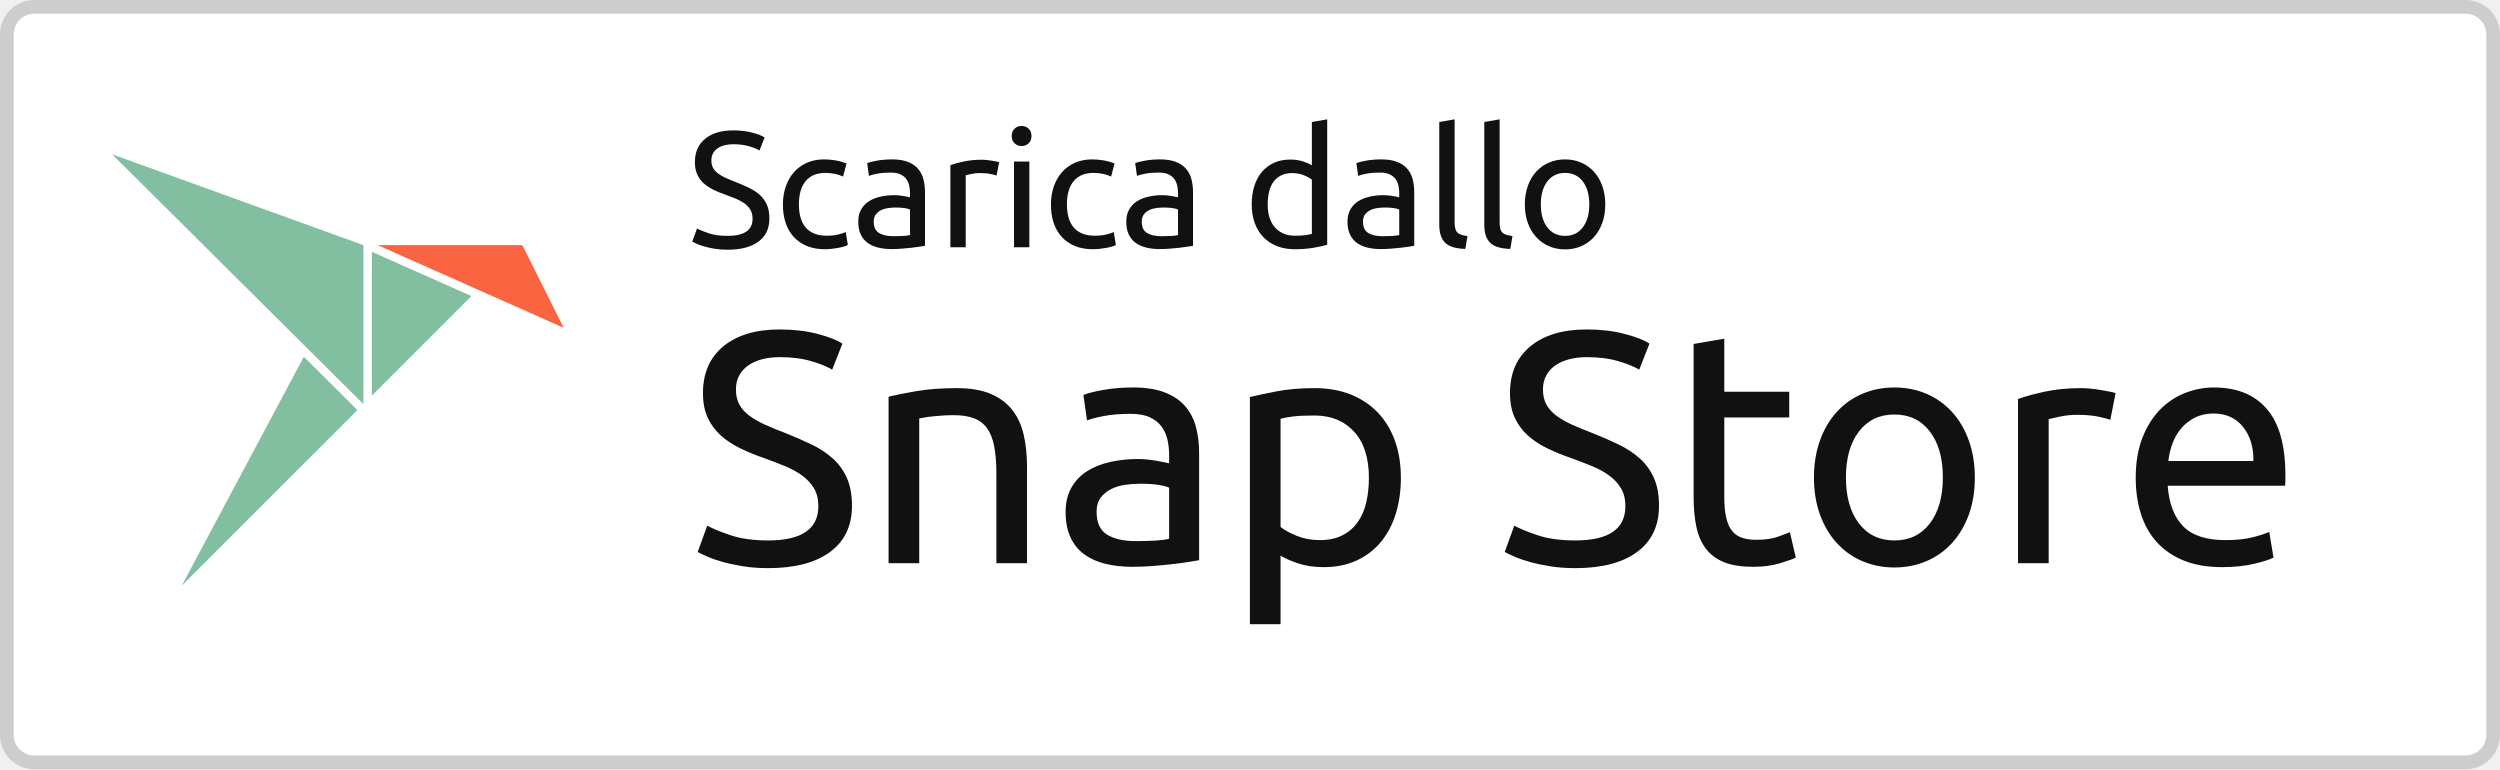
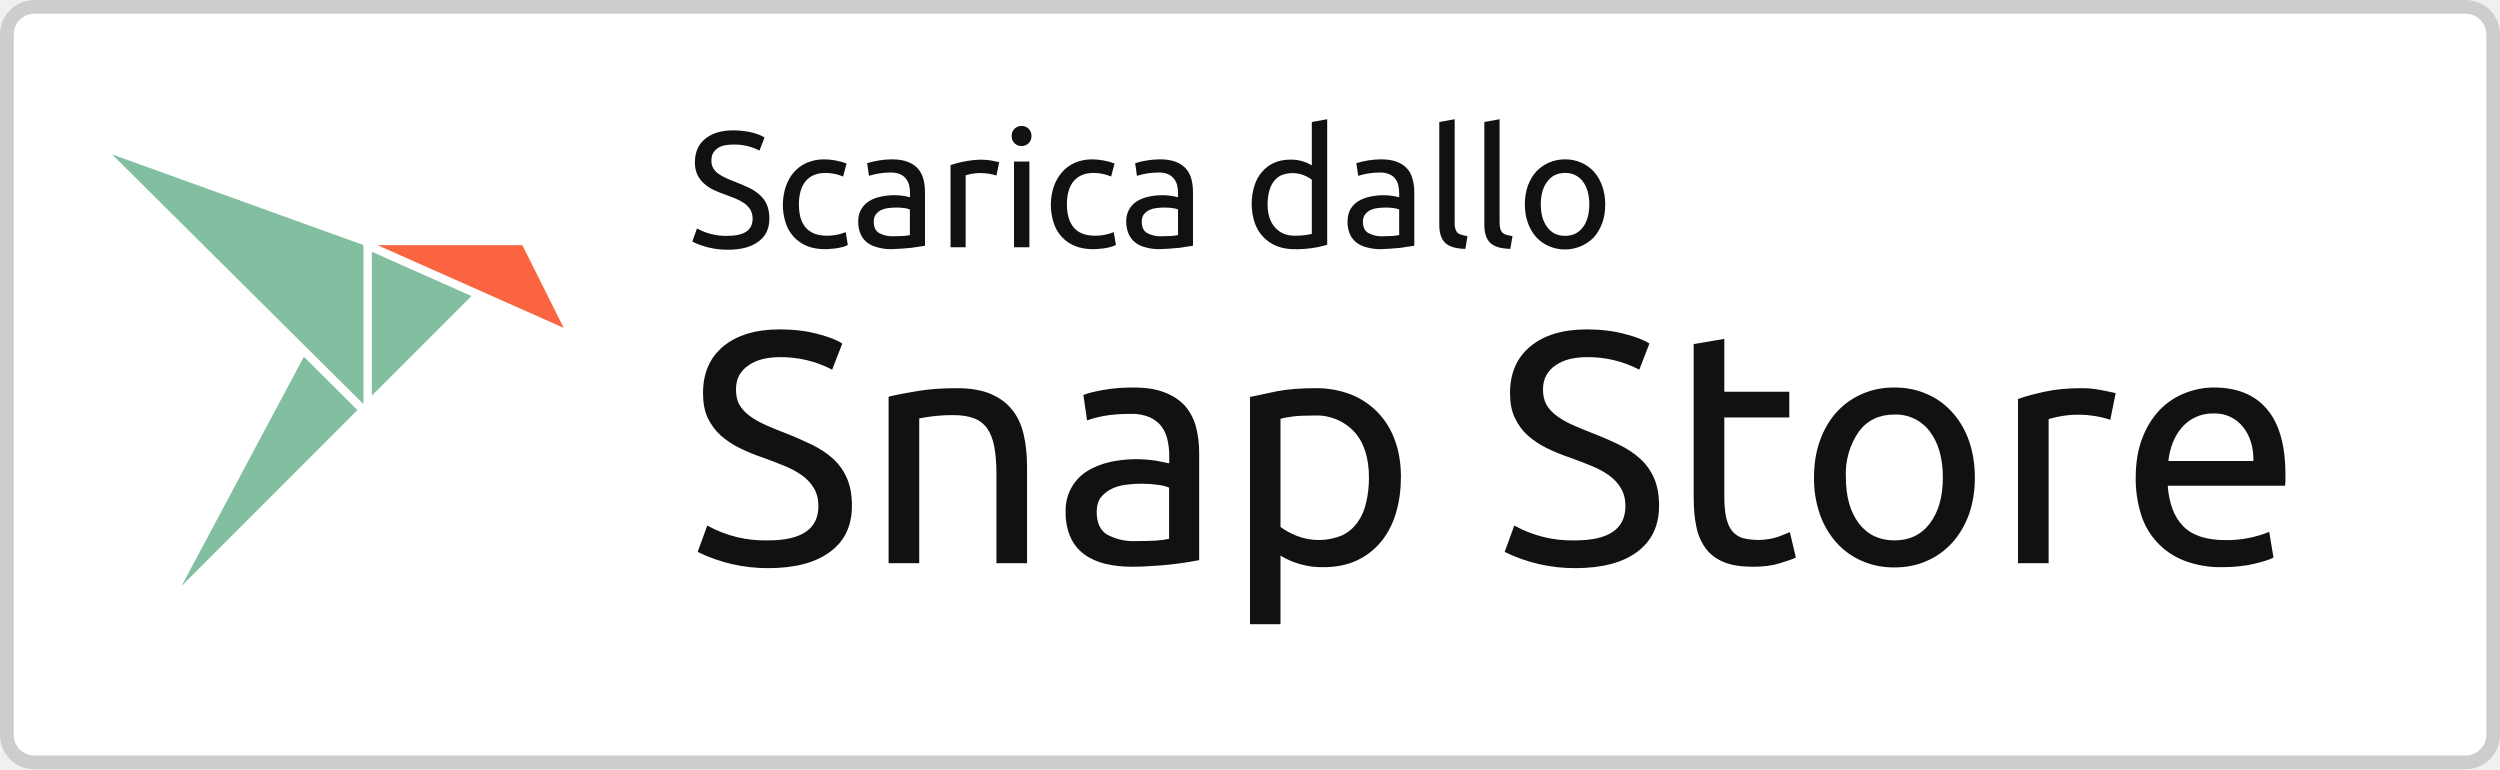
- <svg xmlns="http://www.w3.org/2000/svg" width="182px" height="56px" viewBox="0 0 182 56" version="1.1">
-   <g id="[IT]-snap-store-white-uneditable" stroke="none" stroke-width="1" fill="none" fill-rule="evenodd">
-     <rect id="Rectangle-path" stroke="#CDCDCD" fill="#FFFFFF" x="0.5" y="0.5" width="181" height="55" rx="2" />
-     <path d="M27.07,28.802 L27.07,18.331 L34.319,21.553 L27.07,28.802 Z M13.23,42.641 L22.119,25.974 L26.02,29.852 L13.23,42.641 Z M8.161,11.233 L26.455,17.846 L26.455,29.417 L8.161,11.233 Z" id="body" fill="#82BEA0" fill-rule="nonzero" />
-     <polygon id="head" fill="#FA6441" fill-rule="nonzero" points="38.026 17.845 27.49 17.845 41.036 23.866" />
-     <path d="M52.964,17.172 C54.18,17.172 54.788,16.756 54.788,15.924 C54.788,15.668 54.734,15.45 54.626,15.27 C54.518,15.09 54.372,14.934 54.188,14.802 C54.004,14.67 53.794,14.556 53.558,14.46 C53.322,14.364 53.072,14.268 52.808,14.172 C52.504,14.068 52.216,13.95 51.944,13.818 C51.672,13.686 51.436,13.53 51.236,13.35 C51.036,13.17 50.878,12.956 50.762,12.708 C50.646,12.46 50.588,12.16 50.588,11.808 C50.588,11.08 50.836,10.512 51.332,10.104 C51.828,9.696 52.512,9.492 53.384,9.492 C53.888,9.492 54.346,9.546 54.758,9.654 C55.17,9.762 55.472,9.88 55.664,10.008 L55.292,10.956 C55.124,10.852 54.874,10.75 54.542,10.65 C54.21,10.55 53.824,10.5 53.384,10.5 C53.16,10.5 52.952,10.524 52.76,10.572 C52.568,10.62 52.4,10.692 52.256,10.788 C52.112,10.884 51.998,11.006 51.914,11.154 C51.83,11.302 51.788,11.476 51.788,11.676 C51.788,11.9 51.832,12.088 51.92,12.24 C52.008,12.392 52.132,12.526 52.292,12.642 C52.452,12.758 52.638,12.864 52.85,12.96 C53.062,13.056 53.296,13.152 53.552,13.248 C53.912,13.392 54.242,13.536 54.542,13.68 C54.842,13.824 55.102,13.996 55.322,14.196 C55.542,14.396 55.712,14.634 55.832,14.91 C55.952,15.186 56.012,15.52 56.012,15.912 C56.012,16.64 55.746,17.2 55.214,17.592 C54.682,17.984 53.932,18.18 52.964,18.18 C52.636,18.18 52.334,18.158 52.058,18.114 C51.782,18.07 51.536,18.018 51.32,17.958 C51.104,17.898 50.918,17.834 50.762,17.766 C50.606,17.698 50.484,17.64 50.396,17.592 L50.744,16.632 C50.928,16.736 51.208,16.852 51.584,16.98 C51.96,17.108 52.42,17.172 52.964,17.172 Z M60.056,18.144 C59.552,18.144 59.11,18.064 58.73,17.904 C58.35,17.744 58.03,17.52 57.77,17.232 C57.51,16.944 57.316,16.602 57.188,16.206 C57.06,15.81 56.996,15.372 56.996,14.892 C56.996,14.412 57.066,13.972 57.206,13.572 C57.346,13.172 57.544,12.826 57.8,12.534 C58.056,12.242 58.37,12.014 58.742,11.85 C59.114,11.686 59.528,11.604 59.984,11.604 C60.264,11.604 60.544,11.628 60.824,11.676 C61.104,11.724 61.372,11.8 61.628,11.904 L61.376,12.852 C61.208,12.772 61.014,12.708 60.794,12.66 C60.574,12.612 60.34,12.588 60.092,12.588 C59.468,12.588 58.99,12.784 58.658,13.176 C58.326,13.568 58.16,14.14 58.16,14.892 C58.16,15.228 58.198,15.536 58.274,15.816 C58.35,16.096 58.47,16.336 58.634,16.536 C58.798,16.736 59.008,16.89 59.264,16.998 C59.52,17.106 59.832,17.16 60.2,17.16 C60.496,17.16 60.764,17.132 61.004,17.076 C61.244,17.02 61.432,16.96 61.568,16.896 L61.724,17.832 C61.66,17.872 61.568,17.91 61.448,17.946 C61.328,17.982 61.192,18.014 61.04,18.042 C60.888,18.07 60.726,18.094 60.554,18.114 C60.382,18.134 60.216,18.144 60.056,18.144 Z M65.036,17.196 C65.3,17.196 65.534,17.19 65.738,17.178 C65.942,17.166 66.112,17.144 66.248,17.112 L66.248,15.252 C66.168,15.212 66.038,15.178 65.858,15.15 C65.678,15.122 65.46,15.108 65.204,15.108 C65.036,15.108 64.858,15.12 64.67,15.144 C64.482,15.168 64.31,15.218 64.154,15.294 C63.998,15.37 63.868,15.474 63.764,15.606 C63.66,15.738 63.608,15.912 63.608,16.128 C63.608,16.528 63.736,16.806 63.992,16.962 C64.248,17.118 64.596,17.196 65.036,17.196 Z M64.94,11.604 C65.388,11.604 65.766,11.662 66.074,11.778 C66.382,11.894 66.63,12.058 66.818,12.27 C67.006,12.482 67.14,12.734 67.22,13.026 C67.3,13.318 67.34,13.64 67.34,13.992 L67.34,17.892 C67.244,17.908 67.11,17.93 66.938,17.958 C66.766,17.986 66.572,18.012 66.356,18.036 C66.14,18.06 65.906,18.082 65.654,18.102 C65.402,18.122 65.152,18.132 64.904,18.132 C64.552,18.132 64.228,18.096 63.932,18.024 C63.636,17.952 63.38,17.838 63.164,17.682 C62.948,17.526 62.78,17.32 62.66,17.064 C62.54,16.808 62.48,16.5 62.48,16.14 C62.48,15.796 62.55,15.5 62.69,15.252 C62.83,15.004 63.02,14.804 63.26,14.652 C63.5,14.5 63.78,14.388 64.1,14.316 C64.42,14.244 64.756,14.208 65.108,14.208 C65.22,14.208 65.336,14.214 65.456,14.226 C65.576,14.238 65.69,14.254 65.798,14.274 C65.906,14.294 66,14.312 66.08,14.328 C66.16,14.344 66.216,14.356 66.248,14.364 L66.248,14.052 C66.248,13.868 66.228,13.686 66.188,13.506 C66.148,13.326 66.076,13.166 65.972,13.026 C65.868,12.886 65.726,12.774 65.546,12.69 C65.366,12.606 65.132,12.564 64.844,12.564 C64.476,12.564 64.154,12.59 63.878,12.642 C63.602,12.694 63.396,12.748 63.26,12.804 L63.128,11.88 C63.272,11.816 63.512,11.754 63.848,11.694 C64.184,11.634 64.548,11.604 64.94,11.604 Z M71.492,11.628 C71.588,11.628 71.698,11.634 71.822,11.646 C71.946,11.658 72.068,11.674 72.188,11.694 C72.308,11.714 72.418,11.734 72.518,11.754 C72.618,11.774 72.692,11.792 72.74,11.808 L72.548,12.78 C72.46,12.748 72.314,12.71 72.11,12.666 C71.906,12.622 71.644,12.6 71.324,12.6 C71.116,12.6 70.91,12.622 70.706,12.666 C70.502,12.71 70.368,12.74 70.304,12.756 L70.304,18 L69.188,18 L69.188,12.024 C69.452,11.928 69.78,11.838 70.172,11.754 C70.564,11.67 71.004,11.628 71.492,11.628 Z M74.936,18 L73.82,18 L73.82,11.76 L74.936,11.76 L74.936,18 Z M74.372,10.632 C74.172,10.632 74.002,10.566 73.862,10.434 C73.722,10.302 73.652,10.124 73.652,9.9 C73.652,9.676 73.722,9.498 73.862,9.366 C74.002,9.234 74.172,9.168 74.372,9.168 C74.572,9.168 74.742,9.234 74.882,9.366 C75.022,9.498 75.092,9.676 75.092,9.9 C75.092,10.124 75.022,10.302 74.882,10.434 C74.742,10.566 74.572,10.632 74.372,10.632 Z M79.568,18.144 C79.064,18.144 78.622,18.064 78.242,17.904 C77.862,17.744 77.542,17.52 77.282,17.232 C77.022,16.944 76.828,16.602 76.7,16.206 C76.572,15.81 76.508,15.372 76.508,14.892 C76.508,14.412 76.578,13.972 76.718,13.572 C76.858,13.172 77.056,12.826 77.312,12.534 C77.568,12.242 77.882,12.014 78.254,11.85 C78.626,11.686 79.04,11.604 79.496,11.604 C79.776,11.604 80.056,11.628 80.336,11.676 C80.616,11.724 80.884,11.8 81.14,11.904 L80.888,12.852 C80.72,12.772 80.526,12.708 80.306,12.66 C80.086,12.612 79.852,12.588 79.604,12.588 C78.98,12.588 78.502,12.784 78.17,13.176 C77.838,13.568 77.672,14.14 77.672,14.892 C77.672,15.228 77.71,15.536 77.786,15.816 C77.862,16.096 77.982,16.336 78.146,16.536 C78.31,16.736 78.52,16.89 78.776,16.998 C79.032,17.106 79.344,17.16 79.712,17.16 C80.008,17.16 80.276,17.132 80.516,17.076 C80.756,17.02 80.944,16.96 81.08,16.896 L81.236,17.832 C81.172,17.872 81.08,17.91 80.96,17.946 C80.84,17.982 80.704,18.014 80.552,18.042 C80.4,18.07 80.238,18.094 80.066,18.114 C79.894,18.134 79.728,18.144 79.568,18.144 Z M84.548,17.196 C84.812,17.196 85.046,17.19 85.25,17.178 C85.454,17.166 85.624,17.144 85.76,17.112 L85.76,15.252 C85.68,15.212 85.55,15.178 85.37,15.15 C85.19,15.122 84.972,15.108 84.716,15.108 C84.548,15.108 84.37,15.12 84.182,15.144 C83.994,15.168 83.822,15.218 83.666,15.294 C83.51,15.37 83.38,15.474 83.276,15.606 C83.172,15.738 83.12,15.912 83.12,16.128 C83.12,16.528 83.248,16.806 83.504,16.962 C83.76,17.118 84.108,17.196 84.548,17.196 Z M84.452,11.604 C84.9,11.604 85.278,11.662 85.586,11.778 C85.894,11.894 86.142,12.058 86.33,12.27 C86.518,12.482 86.652,12.734 86.732,13.026 C86.812,13.318 86.852,13.64 86.852,13.992 L86.852,17.892 C86.756,17.908 86.622,17.93 86.45,17.958 C86.278,17.986 86.084,18.012 85.868,18.036 C85.652,18.06 85.418,18.082 85.166,18.102 C84.914,18.122 84.664,18.132 84.416,18.132 C84.064,18.132 83.74,18.096 83.444,18.024 C83.148,17.952 82.892,17.838 82.676,17.682 C82.46,17.526 82.292,17.32 82.172,17.064 C82.052,16.808 81.992,16.5 81.992,16.14 C81.992,15.796 82.062,15.5 82.202,15.252 C82.342,15.004 82.532,14.804 82.772,14.652 C83.012,14.5 83.292,14.388 83.612,14.316 C83.932,14.244 84.268,14.208 84.62,14.208 C84.732,14.208 84.848,14.214 84.968,14.226 C85.088,14.238 85.202,14.254 85.31,14.274 C85.418,14.294 85.512,14.312 85.592,14.328 C85.672,14.344 85.728,14.356 85.76,14.364 L85.76,14.052 C85.76,13.868 85.74,13.686 85.7,13.506 C85.66,13.326 85.588,13.166 85.484,13.026 C85.38,12.886 85.238,12.774 85.058,12.69 C84.878,12.606 84.644,12.564 84.356,12.564 C83.988,12.564 83.666,12.59 83.39,12.642 C83.114,12.694 82.908,12.748 82.772,12.804 L82.64,11.88 C82.784,11.816 83.024,11.754 83.36,11.694 C83.696,11.634 84.06,11.604 84.452,11.604 Z M95.504,13.08 C95.368,12.968 95.172,12.86 94.916,12.756 C94.66,12.652 94.38,12.6 94.076,12.6 C93.756,12.6 93.482,12.658 93.254,12.774 C93.026,12.89 92.84,13.05 92.696,13.254 C92.552,13.458 92.448,13.7 92.384,13.98 C92.32,14.26 92.288,14.56 92.288,14.88 C92.288,15.608 92.468,16.17 92.828,16.566 C93.188,16.962 93.668,17.16 94.268,17.16 C94.572,17.16 94.826,17.146 95.03,17.118 C95.234,17.09 95.392,17.06 95.504,17.028 L95.504,13.08 Z M95.504,8.88 L96.62,8.688 L96.62,17.82 C96.364,17.892 96.036,17.964 95.636,18.036 C95.236,18.108 94.776,18.144 94.256,18.144 C93.776,18.144 93.344,18.068 92.96,17.916 C92.576,17.764 92.248,17.548 91.976,17.268 C91.704,16.988 91.494,16.646 91.346,16.242 C91.198,15.838 91.124,15.384 91.124,14.88 C91.124,14.4 91.186,13.96 91.31,13.56 C91.434,13.16 91.616,12.816 91.856,12.528 C92.096,12.24 92.39,12.016 92.738,11.856 C93.086,11.696 93.484,11.616 93.932,11.616 C94.292,11.616 94.61,11.664 94.886,11.76 C95.162,11.856 95.368,11.948 95.504,12.036 L95.504,8.88 Z M100.652,17.196 C100.916,17.196 101.15,17.19 101.354,17.178 C101.558,17.166 101.728,17.144 101.864,17.112 L101.864,15.252 C101.784,15.212 101.654,15.178 101.474,15.15 C101.294,15.122 101.076,15.108 100.82,15.108 C100.652,15.108 100.474,15.12 100.286,15.144 C100.098,15.168 99.926,15.218 99.77,15.294 C99.614,15.37 99.484,15.474 99.38,15.606 C99.276,15.738 99.224,15.912 99.224,16.128 C99.224,16.528 99.352,16.806 99.608,16.962 C99.864,17.118 100.212,17.196 100.652,17.196 Z M100.556,11.604 C101.004,11.604 101.382,11.662 101.69,11.778 C101.998,11.894 102.246,12.058 102.434,12.27 C102.622,12.482 102.756,12.734 102.836,13.026 C102.916,13.318 102.956,13.64 102.956,13.992 L102.956,17.892 C102.86,17.908 102.726,17.93 102.554,17.958 C102.382,17.986 102.188,18.012 101.972,18.036 C101.756,18.06 101.522,18.082 101.27,18.102 C101.018,18.122 100.768,18.132 100.52,18.132 C100.168,18.132 99.844,18.096 99.548,18.024 C99.252,17.952 98.996,17.838 98.78,17.682 C98.564,17.526 98.396,17.32 98.276,17.064 C98.156,16.808 98.096,16.5 98.096,16.14 C98.096,15.796 98.166,15.5 98.306,15.252 C98.446,15.004 98.636,14.804 98.876,14.652 C99.116,14.5 99.396,14.388 99.716,14.316 C100.036,14.244 100.372,14.208 100.724,14.208 C100.836,14.208 100.952,14.214 101.072,14.226 C101.192,14.238 101.306,14.254 101.414,14.274 C101.522,14.294 101.616,14.312 101.696,14.328 C101.776,14.344 101.832,14.356 101.864,14.364 L101.864,14.052 C101.864,13.868 101.844,13.686 101.804,13.506 C101.764,13.326 101.692,13.166 101.588,13.026 C101.484,12.886 101.342,12.774 101.162,12.69 C100.982,12.606 100.748,12.564 100.46,12.564 C100.092,12.564 99.77,12.59 99.494,12.642 C99.218,12.694 99.012,12.748 98.876,12.804 L98.744,11.88 C98.888,11.816 99.128,11.754 99.464,11.694 C99.8,11.634 100.164,11.604 100.556,11.604 Z M106.676,18.12 C105.988,18.104 105.5,17.956 105.212,17.676 C104.924,17.396 104.78,16.96 104.78,16.368 L104.78,8.88 L105.896,8.688 L105.896,16.188 C105.896,16.372 105.912,16.524 105.944,16.644 C105.976,16.764 106.028,16.86 106.1,16.932 C106.172,17.004 106.268,17.058 106.388,17.094 C106.508,17.13 106.656,17.16 106.832,17.184 L106.676,18.12 Z M109.952,18.12 C109.264,18.104 108.776,17.956 108.488,17.676 C108.2,17.396 108.056,16.96 108.056,16.368 L108.056,8.88 L109.172,8.688 L109.172,16.188 C109.172,16.372 109.188,16.524 109.22,16.644 C109.252,16.764 109.304,16.86 109.376,16.932 C109.448,17.004 109.544,17.058 109.664,17.094 C109.784,17.13 109.932,17.16 110.108,17.184 L109.952,18.12 Z M116.864,14.88 C116.864,15.376 116.792,15.824 116.648,16.224 C116.504,16.624 116.302,16.968 116.042,17.256 C115.782,17.544 115.472,17.766 115.112,17.922 C114.752,18.078 114.36,18.156 113.936,18.156 C113.512,18.156 113.12,18.078 112.76,17.922 C112.4,17.766 112.09,17.544 111.83,17.256 C111.57,16.968 111.368,16.624 111.224,16.224 C111.08,15.824 111.008,15.376 111.008,14.88 C111.008,14.392 111.08,13.946 111.224,13.542 C111.368,13.138 111.57,12.792 111.83,12.504 C112.09,12.216 112.4,11.994 112.76,11.838 C113.12,11.682 113.512,11.604 113.936,11.604 C114.36,11.604 114.752,11.682 115.112,11.838 C115.472,11.994 115.782,12.216 116.042,12.504 C116.302,12.792 116.504,13.138 116.648,13.542 C116.792,13.946 116.864,14.392 116.864,14.88 Z M115.7,14.88 C115.7,14.176 115.542,13.618 115.226,13.206 C114.91,12.794 114.48,12.588 113.936,12.588 C113.392,12.588 112.962,12.794 112.646,13.206 C112.33,13.618 112.172,14.176 112.172,14.88 C112.172,15.584 112.33,16.142 112.646,16.554 C112.962,16.966 113.392,17.172 113.936,17.172 C114.48,17.172 114.91,16.966 115.226,16.554 C115.542,16.142 115.7,15.584 115.7,14.88 Z M55.928,39.344 C58.36,39.344 59.576,38.512 59.576,36.848 C59.576,36.336 59.468,35.9 59.252,35.54 C59.036,35.18 58.744,34.868 58.376,34.604 C58.008,34.34 57.588,34.112 57.116,33.92 C56.644,33.728 56.144,33.536 55.616,33.344 C55.008,33.136 54.432,32.9 53.888,32.636 C53.344,32.372 52.872,32.06 52.472,31.7 C52.072,31.34 51.756,30.912 51.524,30.416 C51.292,29.92 51.176,29.32 51.176,28.616 C51.176,27.16 51.672,26.024 52.664,25.208 C53.656,24.392 55.024,23.984 56.768,23.984 C57.776,23.984 58.692,24.092 59.516,24.308 C60.34,24.524 60.944,24.76 61.328,25.016 L60.584,26.912 C60.248,26.704 59.748,26.5 59.084,26.3 C58.42,26.1 57.648,26 56.768,26 C56.32,26 55.904,26.048 55.52,26.144 C55.136,26.24 54.8,26.384 54.512,26.576 C54.224,26.768 53.996,27.012 53.828,27.308 C53.66,27.604 53.576,27.952 53.576,28.352 C53.576,28.8 53.664,29.176 53.84,29.48 C54.016,29.784 54.264,30.052 54.584,30.284 C54.904,30.516 55.276,30.728 55.7,30.92 C56.124,31.112 56.592,31.304 57.104,31.496 C57.824,31.784 58.484,32.072 59.084,32.36 C59.684,32.648 60.204,32.992 60.644,33.392 C61.084,33.792 61.424,34.268 61.664,34.82 C61.904,35.372 62.024,36.04 62.024,36.824 C62.024,38.28 61.492,39.4 60.428,40.184 C59.364,40.968 57.864,41.36 55.928,41.36 C55.272,41.36 54.668,41.316 54.116,41.228 C53.564,41.14 53.072,41.036 52.64,40.916 C52.208,40.796 51.836,40.668 51.524,40.532 C51.212,40.396 50.968,40.28 50.792,40.184 L51.488,38.264 C51.856,38.472 52.416,38.704 53.168,38.96 C53.92,39.216 54.84,39.344 55.928,39.344 Z M64.688,28.88 C65.2,28.752 65.88,28.616 66.728,28.472 C67.576,28.328 68.552,28.256 69.656,28.256 C70.648,28.256 71.472,28.396 72.128,28.676 C72.784,28.956 73.308,29.348 73.7,29.852 C74.092,30.356 74.368,30.96 74.528,31.664 C74.688,32.368 74.768,33.144 74.768,33.992 L74.768,41 L72.536,41 L72.536,34.472 C72.536,33.704 72.484,33.048 72.38,32.504 C72.276,31.96 72.104,31.52 71.864,31.184 C71.624,30.848 71.304,30.604 70.904,30.452 C70.504,30.3 70.008,30.224 69.416,30.224 C69.176,30.224 68.928,30.232 68.672,30.248 C68.416,30.264 68.172,30.284 67.94,30.308 C67.708,30.332 67.5,30.36 67.316,30.392 C67.132,30.424 67,30.448 66.92,30.464 L66.92,41 L64.688,41 L64.688,28.88 Z M82.688,39.392 C83.216,39.392 83.684,39.38 84.092,39.356 C84.5,39.332 84.84,39.288 85.112,39.224 L85.112,35.504 C84.952,35.424 84.692,35.356 84.332,35.3 C83.972,35.244 83.536,35.216 83.024,35.216 C82.688,35.216 82.332,35.24 81.956,35.288 C81.58,35.336 81.236,35.436 80.924,35.588 C80.612,35.74 80.352,35.948 80.144,36.212 C79.936,36.476 79.832,36.824 79.832,37.256 C79.832,38.056 80.088,38.612 80.6,38.924 C81.112,39.236 81.808,39.392 82.688,39.392 Z M82.496,28.208 C83.392,28.208 84.148,28.324 84.764,28.556 C85.38,28.788 85.876,29.116 86.252,29.54 C86.628,29.964 86.896,30.468 87.056,31.052 C87.216,31.636 87.296,32.28 87.296,32.984 L87.296,40.784 C87.104,40.816 86.836,40.86 86.492,40.916 C86.148,40.972 85.76,41.024 85.328,41.072 C84.896,41.12 84.428,41.164 83.924,41.204 C83.42,41.244 82.92,41.264 82.424,41.264 C81.72,41.264 81.072,41.192 80.48,41.048 C79.888,40.904 79.376,40.676 78.944,40.364 C78.512,40.052 78.176,39.64 77.936,39.128 C77.696,38.616 77.576,38 77.576,37.28 C77.576,36.592 77.716,36 77.996,35.504 C78.276,35.008 78.656,34.608 79.136,34.304 C79.616,34 80.176,33.776 80.816,33.632 C81.456,33.488 82.128,33.416 82.832,33.416 C83.056,33.416 83.288,33.428 83.528,33.452 C83.768,33.476 83.996,33.508 84.212,33.548 C84.428,33.588 84.616,33.624 84.776,33.656 C84.936,33.688 85.048,33.712 85.112,33.728 L85.112,33.104 C85.112,32.736 85.072,32.372 84.992,32.012 C84.912,31.652 84.768,31.332 84.56,31.052 C84.352,30.772 84.068,30.548 83.708,30.38 C83.348,30.212 82.88,30.128 82.304,30.128 C81.568,30.128 80.924,30.18 80.372,30.284 C79.82,30.388 79.408,30.496 79.136,30.608 L78.872,28.76 C79.16,28.632 79.64,28.508 80.312,28.388 C80.984,28.268 81.712,28.208 82.496,28.208 Z M99.656,34.784 C99.656,33.328 99.296,32.208 98.576,31.424 C97.856,30.64 96.896,30.248 95.696,30.248 C95.024,30.248 94.5,30.272 94.124,30.32 C93.748,30.368 93.448,30.424 93.224,30.488 L93.224,38.36 C93.496,38.584 93.888,38.8 94.4,39.008 C94.912,39.216 95.472,39.32 96.08,39.32 C96.72,39.32 97.268,39.204 97.724,38.972 C98.18,38.74 98.552,38.42 98.84,38.012 C99.128,37.604 99.336,37.124 99.464,36.572 C99.592,36.02 99.656,35.424 99.656,34.784 Z M101.984,34.784 C101.984,35.728 101.86,36.6 101.612,37.4 C101.364,38.2 101,38.888 100.52,39.464 C100.04,40.04 99.452,40.488 98.756,40.808 C98.06,41.128 97.264,41.288 96.368,41.288 C95.648,41.288 95.012,41.192 94.46,41 C93.908,40.808 93.496,40.624 93.224,40.448 L93.224,45.44 L90.992,45.44 L90.992,28.904 C91.52,28.776 92.18,28.636 92.972,28.484 C93.764,28.332 94.68,28.256 95.72,28.256 C96.68,28.256 97.544,28.408 98.312,28.712 C99.08,29.016 99.736,29.448 100.28,30.008 C100.824,30.568 101.244,31.252 101.54,32.06 C101.836,32.868 101.984,33.776 101.984,34.784 Z M114.68,39.344 C117.112,39.344 118.328,38.512 118.328,36.848 C118.328,36.336 118.22,35.9 118.004,35.54 C117.788,35.18 117.496,34.868 117.128,34.604 C116.76,34.34 116.34,34.112 115.868,33.92 C115.396,33.728 114.896,33.536 114.368,33.344 C113.76,33.136 113.184,32.9 112.64,32.636 C112.096,32.372 111.624,32.06 111.224,31.7 C110.824,31.34 110.508,30.912 110.276,30.416 C110.044,29.92 109.928,29.32 109.928,28.616 C109.928,27.16 110.424,26.024 111.416,25.208 C112.408,24.392 113.776,23.984 115.52,23.984 C116.528,23.984 117.444,24.092 118.268,24.308 C119.092,24.524 119.696,24.76 120.08,25.016 L119.336,26.912 C119,26.704 118.5,26.5 117.836,26.3 C117.172,26.1 116.4,26 115.52,26 C115.072,26 114.656,26.048 114.272,26.144 C113.888,26.24 113.552,26.384 113.264,26.576 C112.976,26.768 112.748,27.012 112.58,27.308 C112.412,27.604 112.328,27.952 112.328,28.352 C112.328,28.8 112.416,29.176 112.592,29.48 C112.768,29.784 113.016,30.052 113.336,30.284 C113.656,30.516 114.028,30.728 114.452,30.92 C114.876,31.112 115.344,31.304 115.856,31.496 C116.576,31.784 117.236,32.072 117.836,32.36 C118.436,32.648 118.956,32.992 119.396,33.392 C119.836,33.792 120.176,34.268 120.416,34.82 C120.656,35.372 120.776,36.04 120.776,36.824 C120.776,38.28 120.244,39.4 119.18,40.184 C118.116,40.968 116.616,41.36 114.68,41.36 C114.024,41.36 113.42,41.316 112.868,41.228 C112.316,41.14 111.824,41.036 111.392,40.916 C110.96,40.796 110.588,40.668 110.276,40.532 C109.964,40.396 109.72,40.28 109.544,40.184 L110.24,38.264 C110.608,38.472 111.168,38.704 111.92,38.96 C112.672,39.216 113.592,39.344 114.68,39.344 Z M125.528,28.52 L130.256,28.52 L130.256,30.392 L125.528,30.392 L125.528,36.152 C125.528,36.776 125.576,37.292 125.672,37.7 C125.768,38.108 125.912,38.428 126.104,38.66 C126.296,38.892 126.536,39.056 126.824,39.152 C127.112,39.248 127.448,39.296 127.832,39.296 C128.504,39.296 129.044,39.22 129.452,39.068 C129.86,38.916 130.144,38.808 130.304,38.744 L130.736,40.592 C130.512,40.704 130.12,40.844 129.56,41.012 C129,41.18 128.36,41.264 127.64,41.264 C126.792,41.264 126.092,41.156 125.54,40.94 C124.988,40.724 124.544,40.4 124.208,39.968 C123.872,39.536 123.636,39.004 123.5,38.372 C123.364,37.74 123.296,37.008 123.296,36.176 L123.296,25.04 L125.528,24.656 L125.528,28.52 Z M143.768,34.76 C143.768,35.752 143.624,36.648 143.336,37.448 C143.048,38.248 142.644,38.936 142.124,39.512 C141.604,40.088 140.984,40.532 140.264,40.844 C139.544,41.156 138.76,41.312 137.912,41.312 C137.064,41.312 136.28,41.156 135.56,40.844 C134.84,40.532 134.22,40.088 133.7,39.512 C133.18,38.936 132.776,38.248 132.488,37.448 C132.2,36.648 132.056,35.752 132.056,34.76 C132.056,33.784 132.2,32.892 132.488,32.084 C132.776,31.276 133.18,30.584 133.7,30.008 C134.22,29.432 134.84,28.988 135.56,28.676 C136.28,28.364 137.064,28.208 137.912,28.208 C138.76,28.208 139.544,28.364 140.264,28.676 C140.984,28.988 141.604,29.432 142.124,30.008 C142.644,30.584 143.048,31.276 143.336,32.084 C143.624,32.892 143.768,33.784 143.768,34.76 Z M141.44,34.76 C141.44,33.352 141.124,32.236 140.492,31.412 C139.86,30.588 139,30.176 137.912,30.176 C136.824,30.176 135.964,30.588 135.332,31.412 C134.7,32.236 134.384,33.352 134.384,34.76 C134.384,36.168 134.7,37.284 135.332,38.108 C135.964,38.932 136.824,39.344 137.912,39.344 C139,39.344 139.86,38.932 140.492,38.108 C141.124,37.284 141.44,36.168 141.44,34.76 Z M151.52,28.256 C151.712,28.256 151.932,28.268 152.18,28.292 C152.428,28.316 152.672,28.348 152.912,28.388 C153.152,28.428 153.372,28.468 153.572,28.508 C153.772,28.548 153.92,28.584 154.016,28.616 L153.632,30.56 C153.456,30.496 153.164,30.42 152.756,30.332 C152.348,30.244 151.824,30.2 151.184,30.2 C150.768,30.2 150.356,30.244 149.948,30.332 C149.54,30.42 149.272,30.48 149.144,30.512 L149.144,41 L146.912,41 L146.912,29.048 C147.44,28.856 148.096,28.676 148.88,28.508 C149.664,28.34 150.544,28.256 151.52,28.256 Z M155.48,34.784 C155.48,33.68 155.64,32.716 155.96,31.892 C156.28,31.068 156.704,30.384 157.232,29.84 C157.76,29.296 158.368,28.888 159.056,28.616 C159.744,28.344 160.448,28.208 161.168,28.208 C162.848,28.208 164.136,28.732 165.032,29.78 C165.928,30.828 166.376,32.424 166.376,34.568 L166.376,34.94 C166.376,35.092 166.368,35.232 166.352,35.36 L157.808,35.36 C157.904,36.656 158.28,37.64 158.936,38.312 C159.592,38.984 160.616,39.32 162.008,39.32 C162.792,39.32 163.452,39.252 163.988,39.116 C164.524,38.98 164.928,38.848 165.2,38.72 L165.512,40.592 C165.24,40.736 164.764,40.888 164.084,41.048 C163.404,41.208 162.632,41.288 161.768,41.288 C160.68,41.288 159.74,41.124 158.948,40.796 C158.156,40.468 157.504,40.016 156.992,39.44 C156.48,38.864 156.1,38.18 155.852,37.388 C155.604,36.596 155.48,35.728 155.48,34.784 Z M164.048,33.56 C164.064,32.552 163.812,31.724 163.292,31.076 C162.772,30.428 162.056,30.104 161.144,30.104 C160.632,30.104 160.18,30.204 159.788,30.404 C159.396,30.604 159.064,30.864 158.792,31.184 C158.52,31.504 158.308,31.872 158.156,32.288 C158.004,32.704 157.904,33.128 157.856,33.56 L164.048,33.56 Z" id="Combined-Shape" fill="#111111" />
+ <svg xmlns="http://www.w3.org/2000/svg" width="182" height="56">
+   <g fill="none" fill-rule="evenodd">
+     <rect stroke="#CDCDCD" fill="#FFF" x=".5" y=".5" width="181" height="55" rx="2" />
+     <path d="M27.07 28.8V18.33l7.25 3.22-7.25 7.25zM13.23 42.64l8.89-16.67 3.9 3.88-12.79 12.8zm-5.07-31.4l18.3 6.6v11.58L8.15 11.23z" fill="#82BEA0" fill-rule="nonzero" />
+     <path fill="#FA6441" fill-rule="nonzero" d="M38.03 17.85H27.49l13.55 6.02z" />
+     <path d="M52.96 17.17c1.22 0 1.83-.41 1.83-1.25 0-.25-.06-.47-.16-.65-.11-.18-.26-.34-.44-.47-.19-.13-.4-.24-.63-.34l-.75-.29c-.3-.1-.6-.22-.87-.35-.27-.13-.5-.29-.7-.47-.2-.18-.36-.4-.48-.64a2.11 2.11 0 01-.17-.9c0-.73.25-1.3.74-1.7.5-.41 1.18-.62 2.05-.62.5 0 .97.06 1.38.16.41.11.71.23.9.36l-.37.95a4.03 4.03 0 00-2.53-.38c-.2.04-.36.11-.5.2-.15.1-.26.23-.35.37-.08.15-.12.33-.12.53 0 .22.04.4.13.56.09.15.21.29.37.4.16.12.35.22.56.32.21.1.45.2.7.29.36.14.7.29 1 .43.3.14.55.32.77.52.22.2.4.43.51.71.12.28.18.61.18 1 0 .73-.26 1.29-.8 1.68-.53.4-1.28.59-2.25.59a5.77 5.77 0 01-2.56-.59l.34-.96a4.32 4.32 0 002.22.54zm7.1.97c-.5 0-.95-.08-1.33-.24a2.67 2.67 0 01-1.54-1.7 4.26 4.26 0 01.02-2.63c.14-.4.33-.74.59-1.04.26-.29.57-.52.94-.68.37-.16.79-.25 1.24-.25a4.96 4.96 0 011.65.3l-.25.95a3.29 3.29 0 00-1.28-.26c-.63 0-1.11.2-1.44.59-.33.39-.5.96-.5 1.71 0 .34.04.65.11.93.08.28.2.52.36.72.17.2.38.35.63.46.26.1.57.16.94.16a3.54 3.54 0 001.37-.26l.15.93c-.06.04-.15.08-.27.12a3.87 3.87 0 01-.9.16c-.17.02-.33.03-.5.03zm4.98-.94l.7-.02c.2-.01.37-.04.5-.07v-1.86a1.43 1.43 0 00-.38-.1 4.34 4.34 0 00-1.19 0c-.19.02-.36.07-.52.14a1.1 1.1 0 00-.39.32c-.1.13-.15.3-.15.52 0 .4.13.68.38.83a2 2 0 001.05.24zm-.1-5.6c.45 0 .83.06 1.13.18.31.11.56.28.75.49.19.21.32.46.4.76.08.29.12.61.12.96v3.9a115 115 0 01-.98.15 22.5 22.5 0 01-1.46.1c-.35 0-.67-.04-.97-.12-.3-.07-.55-.18-.77-.34a1.57 1.57 0 01-.5-.62 2.16 2.16 0 01-.18-.92 1.67 1.67 0 01.78-1.49c.24-.15.52-.26.84-.33a4.58 4.58 0 012.15.04v-.3c0-.2-.02-.37-.06-.55a1.25 1.25 0 00-.22-.48 1.1 1.1 0 00-.42-.34 1.67 1.67 0 00-.7-.13 5.27 5.27 0 00-1.59.24l-.13-.92a6.22 6.22 0 011.81-.28zm6.55.03a3.47 3.47 0 01.7.06 10.46 10.46 0 01.55.12l-.2.97a3.74 3.74 0 00-2.24-.02V18H69.2v-5.98a7.59 7.59 0 012.3-.4zM74.94 18h-1.12v-6.24h1.12V18zm-.57-7.37a.7.7 0 01-.72-.73.7.7 0 01.72-.73.7.7 0 01.72.73.7.7 0 01-.72.73zm5.2 7.51c-.5 0-.95-.08-1.33-.24a2.67 2.67 0 01-1.54-1.7 4.26 4.26 0 01.02-2.63c.14-.4.34-.74.6-1.04.25-.29.56-.52.93-.68.38-.16.79-.25 1.25-.25a4.96 4.96 0 011.64.3l-.25.95a3.29 3.29 0 00-1.28-.26c-.63 0-1.1.2-1.44.59-.33.39-.5.96-.5 1.71 0 .34.04.65.12.93.07.28.2.52.36.72.16.2.37.35.63.46.25.1.56.16.93.16a3.54 3.54 0 001.37-.26l.16.93c-.07.04-.16.08-.28.12a3.87 3.87 0 01-.9.16c-.17.02-.33.03-.5.03zm4.98-.94l.7-.02c.2-.01.37-.04.51-.07v-1.86a1.43 1.43 0 00-.39-.1 4.34 4.34 0 00-1.19 0c-.19.02-.36.07-.51.14a1.1 1.1 0 00-.4.32c-.1.13-.15.3-.15.52 0 .4.13.68.38.83a2 2 0 001.05.24zm-.1-5.6c.45 0 .83.06 1.14.18.3.11.55.28.74.49.19.21.32.46.4.76.08.29.12.61.12.96v3.9a115 115 0 01-.98.15 22.5 22.5 0 01-1.45.1c-.36 0-.68-.04-.98-.12-.3-.07-.55-.18-.76-.34a1.57 1.57 0 01-.5-.62 2.16 2.16 0 01-.19-.92 1.67 1.67 0 01.78-1.49c.24-.15.52-.26.84-.33a4.58 4.58 0 012.15.04v-.3c0-.2-.02-.37-.06-.55a1.25 1.25 0 00-.22-.48 1.1 1.1 0 00-.42-.34 1.67 1.67 0 00-.7-.13 5.27 5.27 0 00-1.59.24l-.13-.92a6.22 6.22 0 011.81-.28zm11.05 1.48a2.3 2.3 0 00-.58-.32 2.21 2.21 0 00-1.67.01 1.5 1.5 0 00-.55.48c-.15.2-.25.45-.32.73-.06.28-.1.58-.1.9 0 .73.19 1.29.55 1.69.36.4.84.59 1.44.59a5.75 5.75 0 001.23-.13v-3.95zm0-4.2l1.12-.2v9.14a7.86 7.86 0 01-2.36.32 3.5 3.5 0 01-1.3-.22 2.78 2.78 0 01-1.61-1.68 4.44 4.44 0 01-.04-2.68c.12-.4.3-.74.55-1.03.24-.29.53-.51.88-.67.35-.16.74-.24 1.2-.24a2.9 2.9 0 011.56.42V8.88zm5.15 8.32l.7-.02c.2-.01.38-.04.51-.07v-1.86a1.43 1.43 0 00-.39-.1 4.34 4.34 0 00-1.18 0c-.2.02-.36.07-.52.14a1.1 1.1 0 00-.39.32c-.1.13-.16.3-.16.52 0 .4.13.68.39.83a2 2 0 001.04.24zm-.1-5.6c.45 0 .83.06 1.14.18.3.11.56.28.74.49.2.21.33.46.4.76.09.29.13.61.13.96v3.9a114.98 114.98 0 01-.99.15 22.51 22.51 0 01-1.45.1c-.35 0-.68-.04-.97-.12-.3-.07-.55-.18-.77-.34a1.57 1.57 0 01-.5-.62 2.16 2.16 0 01-.18-.92c0-.34.07-.64.2-.89.15-.25.34-.45.58-.6.24-.15.52-.26.84-.33a4.58 4.58 0 012.14.04v-.3c0-.2-.02-.37-.06-.55a1.25 1.25 0 00-.21-.48 1.1 1.1 0 00-.43-.34 1.67 1.67 0 00-.7-.13 5.27 5.27 0 00-1.58.24l-.14-.92a6.22 6.22 0 011.81-.28zm6.13 6.52c-.7-.02-1.18-.16-1.47-.44-.29-.28-.43-.72-.43-1.31V8.88l1.12-.2v7.5c0 .2.01.34.04.46.04.12.09.22.16.3.07.06.17.12.29.15.12.04.27.07.44.1l-.15.93zm3.27 0c-.69-.02-1.17-.16-1.46-.44-.29-.28-.43-.72-.43-1.31V8.88l1.11-.2v7.5c0 .2.02.34.05.46.03.12.08.22.16.3.07.06.16.12.28.15.12.04.27.07.45.1l-.16.93zm6.91-3.24c0 .5-.07.94-.21 1.34-.15.4-.35.75-.6 1.04a2.93 2.93 0 01-2.1.9c-.44 0-.83-.08-1.19-.24a2.67 2.67 0 01-.93-.66 3.07 3.07 0 01-.6-1.04c-.15-.4-.22-.84-.22-1.34 0-.49.07-.93.21-1.34.15-.4.35-.75.61-1.04.26-.28.57-.5.93-.66.36-.16.75-.24 1.18-.24.42 0 .81.08 1.17.24.36.15.67.38.93.66.26.3.46.64.6 1.04.15.4.22.85.22 1.34zm-1.16 0c0-.7-.16-1.26-.47-1.67a1.54 1.54 0 00-1.3-.62c-.54 0-.97.2-1.28.62-.32.4-.48.97-.48 1.67s.16 1.26.48 1.67c.31.42.74.62 1.29.62.54 0 .97-.2 1.29-.62.31-.4.47-.97.47-1.67zM55.93 39.34c2.43 0 3.65-.83 3.65-2.5 0-.5-.11-.94-.33-1.3-.21-.36-.5-.67-.87-.94-.37-.26-.8-.49-1.26-.68-.48-.2-.98-.38-1.5-.58-.61-.2-1.19-.44-1.73-.7a6.05 6.05 0 01-1.42-.94c-.4-.36-.71-.79-.95-1.28-.23-.5-.34-1.1-.34-1.8 0-1.46.5-2.6 1.48-3.41 1-.82 2.36-1.23 4.1-1.23 1.02 0 1.93.11 2.76.33.82.21 1.42.45 1.8.7l-.74 1.9a8.05 8.05 0 00-3.82-.91c-.44 0-.86.05-1.24.14-.38.1-.72.24-1 .44-.3.19-.52.43-.7.73-.16.3-.24.64-.24 1.04 0 .45.08.83.26 1.13.18.3.42.57.74.8.32.24.7.45 1.12.64.42.2.9.38 1.4.58.72.28 1.38.57 1.98.86.6.29 1.12.63 1.56 1.03.44.4.78.88 1.02 1.43.24.55.36 1.22.36 2 0 1.46-.53 2.58-1.6 3.36-1.06.79-2.56 1.18-4.5 1.18a11.54 11.54 0 01-5.13-1.18l.7-1.92a8.63 8.63 0 004.44 1.08zm8.76-10.46c.51-.13 1.19-.26 2.04-.4.85-.15 1.82-.22 2.93-.22.99 0 1.81.14 2.47.42.65.28 1.18.67 1.57 1.17.4.5.67 1.11.83 1.81.16.7.24 1.48.24 2.33V41h-2.23v-6.53c0-.77-.06-1.42-.16-1.97-.1-.54-.28-.98-.52-1.32a2.04 2.04 0 00-.96-.73c-.4-.15-.9-.23-1.48-.23a11.93 11.93 0 00-2.1.17l-.4.07V41h-2.23V28.88zm18 10.51c.53 0 1-.01 1.4-.03.41-.03.75-.07 1.02-.14V35.5a2.86 2.86 0 00-.78-.2 8.68 8.68 0 00-2.37-.01 3.3 3.3 0 00-1.04.3c-.3.15-.57.36-.78.62-.2.27-.3.61-.3 1.05 0 .8.25 1.35.76 1.66a4 4 0 002.09.47zm-.2-11.18c.9 0 1.66.11 2.27.35.62.23 1.12.56 1.5.98.37.42.64.93.8 1.51.16.59.24 1.23.24 1.93v7.8l-.8.14a23.37 23.37 0 01-2.58.28c-.5.04-1 .06-1.5.06-.7 0-1.35-.07-1.94-.21-.6-.15-1.1-.37-1.54-.69a3.13 3.13 0 01-1-1.23 4.33 4.33 0 01-.36-1.85 3.35 3.35 0 011.56-2.98c.48-.3 1.04-.52 1.68-.67a9.16 9.16 0 013.4-.08 40.87 40.87 0 01.9.18v-.63c0-.36-.05-.73-.13-1.09a2.5 2.5 0 00-.43-.96c-.2-.28-.5-.5-.85-.67a3.34 3.34 0 00-1.4-.25c-.74 0-1.39.05-1.94.15-.55.1-.96.22-1.23.33l-.27-1.85c.29-.13.77-.25 1.44-.37.67-.12 1.4-.18 2.19-.18zm17.17 6.57c0-1.45-.36-2.57-1.08-3.36a3.72 3.72 0 00-2.88-1.17c-.68 0-1.2.02-1.58.07-.37.05-.67.1-.9.17v7.87c.28.22.67.44 1.18.65a4.42 4.42 0 003.32-.04c.46-.23.83-.55 1.12-.96.29-.4.5-.89.62-1.44.13-.55.2-1.15.2-1.79zm2.32 0a8.8 8.8 0 01-.37 2.62c-.25.8-.61 1.49-1.09 2.06a4.96 4.96 0 01-1.76 1.35c-.7.32-1.5.48-2.4.48a5.8 5.8 0 01-3.14-.84v4.99H91V28.9l1.98-.42c.8-.15 1.71-.22 2.75-.22a7 7 0 012.6.45 5.55 5.55 0 013.22 3.35c.3.8.44 1.72.44 2.72zm12.7 4.56c2.43 0 3.65-.83 3.65-2.5 0-.5-.11-.94-.33-1.3-.21-.36-.5-.67-.87-.94-.37-.26-.79-.49-1.26-.68-.47-.2-.97-.38-1.5-.58-.61-.2-1.19-.44-1.73-.7a6.05 6.05 0 01-1.42-.94c-.4-.36-.71-.79-.94-1.28-.24-.5-.35-1.1-.35-1.8 0-1.46.5-2.6 1.49-3.41.99-.82 2.36-1.23 4.1-1.23 1 0 1.92.11 2.75.33.82.21 1.43.45 1.81.7l-.74 1.9a8.05 8.05 0 00-3.82-.91c-.45 0-.86.05-1.25.14-.38.1-.72.24-1 .44-.3.19-.52.43-.69.73-.17.3-.25.64-.25 1.04 0 .45.09.83.26 1.13.18.3.43.57.75.8.32.24.69.45 1.11.64.43.2.9.38 1.4.58.73.28 1.39.57 1.99.86.6.29 1.12.63 1.56 1.03.44.4.78.88 1.02 1.43.24.55.36 1.22.36 2 0 1.46-.54 2.58-1.6 3.36-1.06.79-2.56 1.18-4.5 1.18a11.54 11.54 0 01-5.14-1.18l.7-1.92a8.63 8.63 0 004.44 1.08zm10.85-10.82h4.73v1.87h-4.73v5.76c0 .63.05 1.14.14 1.55.1.4.24.73.43.96.2.23.44.4.72.5a4.74 4.74 0 002.63-.08l.85-.34.44 1.85c-.23.11-.62.25-1.18.42-.56.17-1.2.25-1.92.25-.85 0-1.55-.1-2.1-.32s-1-.54-1.33-.97a3.9 3.9 0 01-.71-1.6c-.14-.63-.2-1.36-.2-2.2V25.05l2.23-.38v3.86zm18.24 6.24c0 1-.15 1.89-.43 2.69-.3.8-.7 1.49-1.22 2.06a5.33 5.33 0 01-1.86 1.33c-.72.32-1.5.47-2.35.47-.85 0-1.63-.15-2.35-.47a5.33 5.33 0 01-1.86-1.33 6.15 6.15 0 01-1.21-2.06 7.9 7.9 0 01-.43-2.69c0-.98.14-1.87.43-2.68.29-.8.69-1.5 1.21-2.07a5.33 5.33 0 011.86-1.33c.72-.32 1.5-.47 2.35-.47.85 0 1.63.15 2.35.47.72.3 1.34.75 1.86 1.33.52.57.93 1.27 1.22 2.07.28.81.43 1.7.43 2.68zm-2.33 0c0-1.4-.32-2.52-.95-3.35a3.08 3.08 0 00-2.58-1.23c-1.09 0-1.95.4-2.58 1.23a5.37 5.37 0 00-.95 3.35c0 1.4.32 2.52.95 3.35.63.82 1.5 1.23 2.58 1.23 1.09 0 1.95-.4 2.58-1.23.63-.83.95-1.94.95-3.35zm10.08-6.5a6.94 6.94 0 011.4.13 20.92 20.92 0 011.1.23l-.39 1.94a7.48 7.48 0 00-4.49-.05V41h-2.23V29.05c.53-.2 1.19-.37 1.97-.54.78-.17 1.66-.25 2.64-.25zm3.96 6.52c0-1.1.16-2.06.48-2.89.32-.82.74-1.5 1.27-2.05a5.16 5.16 0 011.83-1.22 5.7 5.7 0 012.1-.41c1.69 0 2.98.52 3.87 1.57.9 1.05 1.35 2.64 1.35 4.79v.37c0 .15-.01.3-.03.42h-8.54c.1 1.3.47 2.28 1.13 2.95.65.67 1.68 1.01 3.07 1.01a8.19 8.19 0 003.19-.6l.31 1.87c-.27.15-.75.3-1.43.46-.68.16-1.45.24-2.31.24a7.35 7.35 0 01-2.82-.5 5.26 5.26 0 01-3.1-3.4 8.68 8.68 0 01-.37-2.6zm8.57-1.22c.01-1-.24-1.84-.76-2.48a2.6 2.6 0 00-2.15-.98 2.94 2.94 0 00-2.35 1.08c-.27.32-.48.7-.63 1.1-.16.42-.26.85-.3 1.28h6.19z" fill="#111" />
  </g>
</svg>
